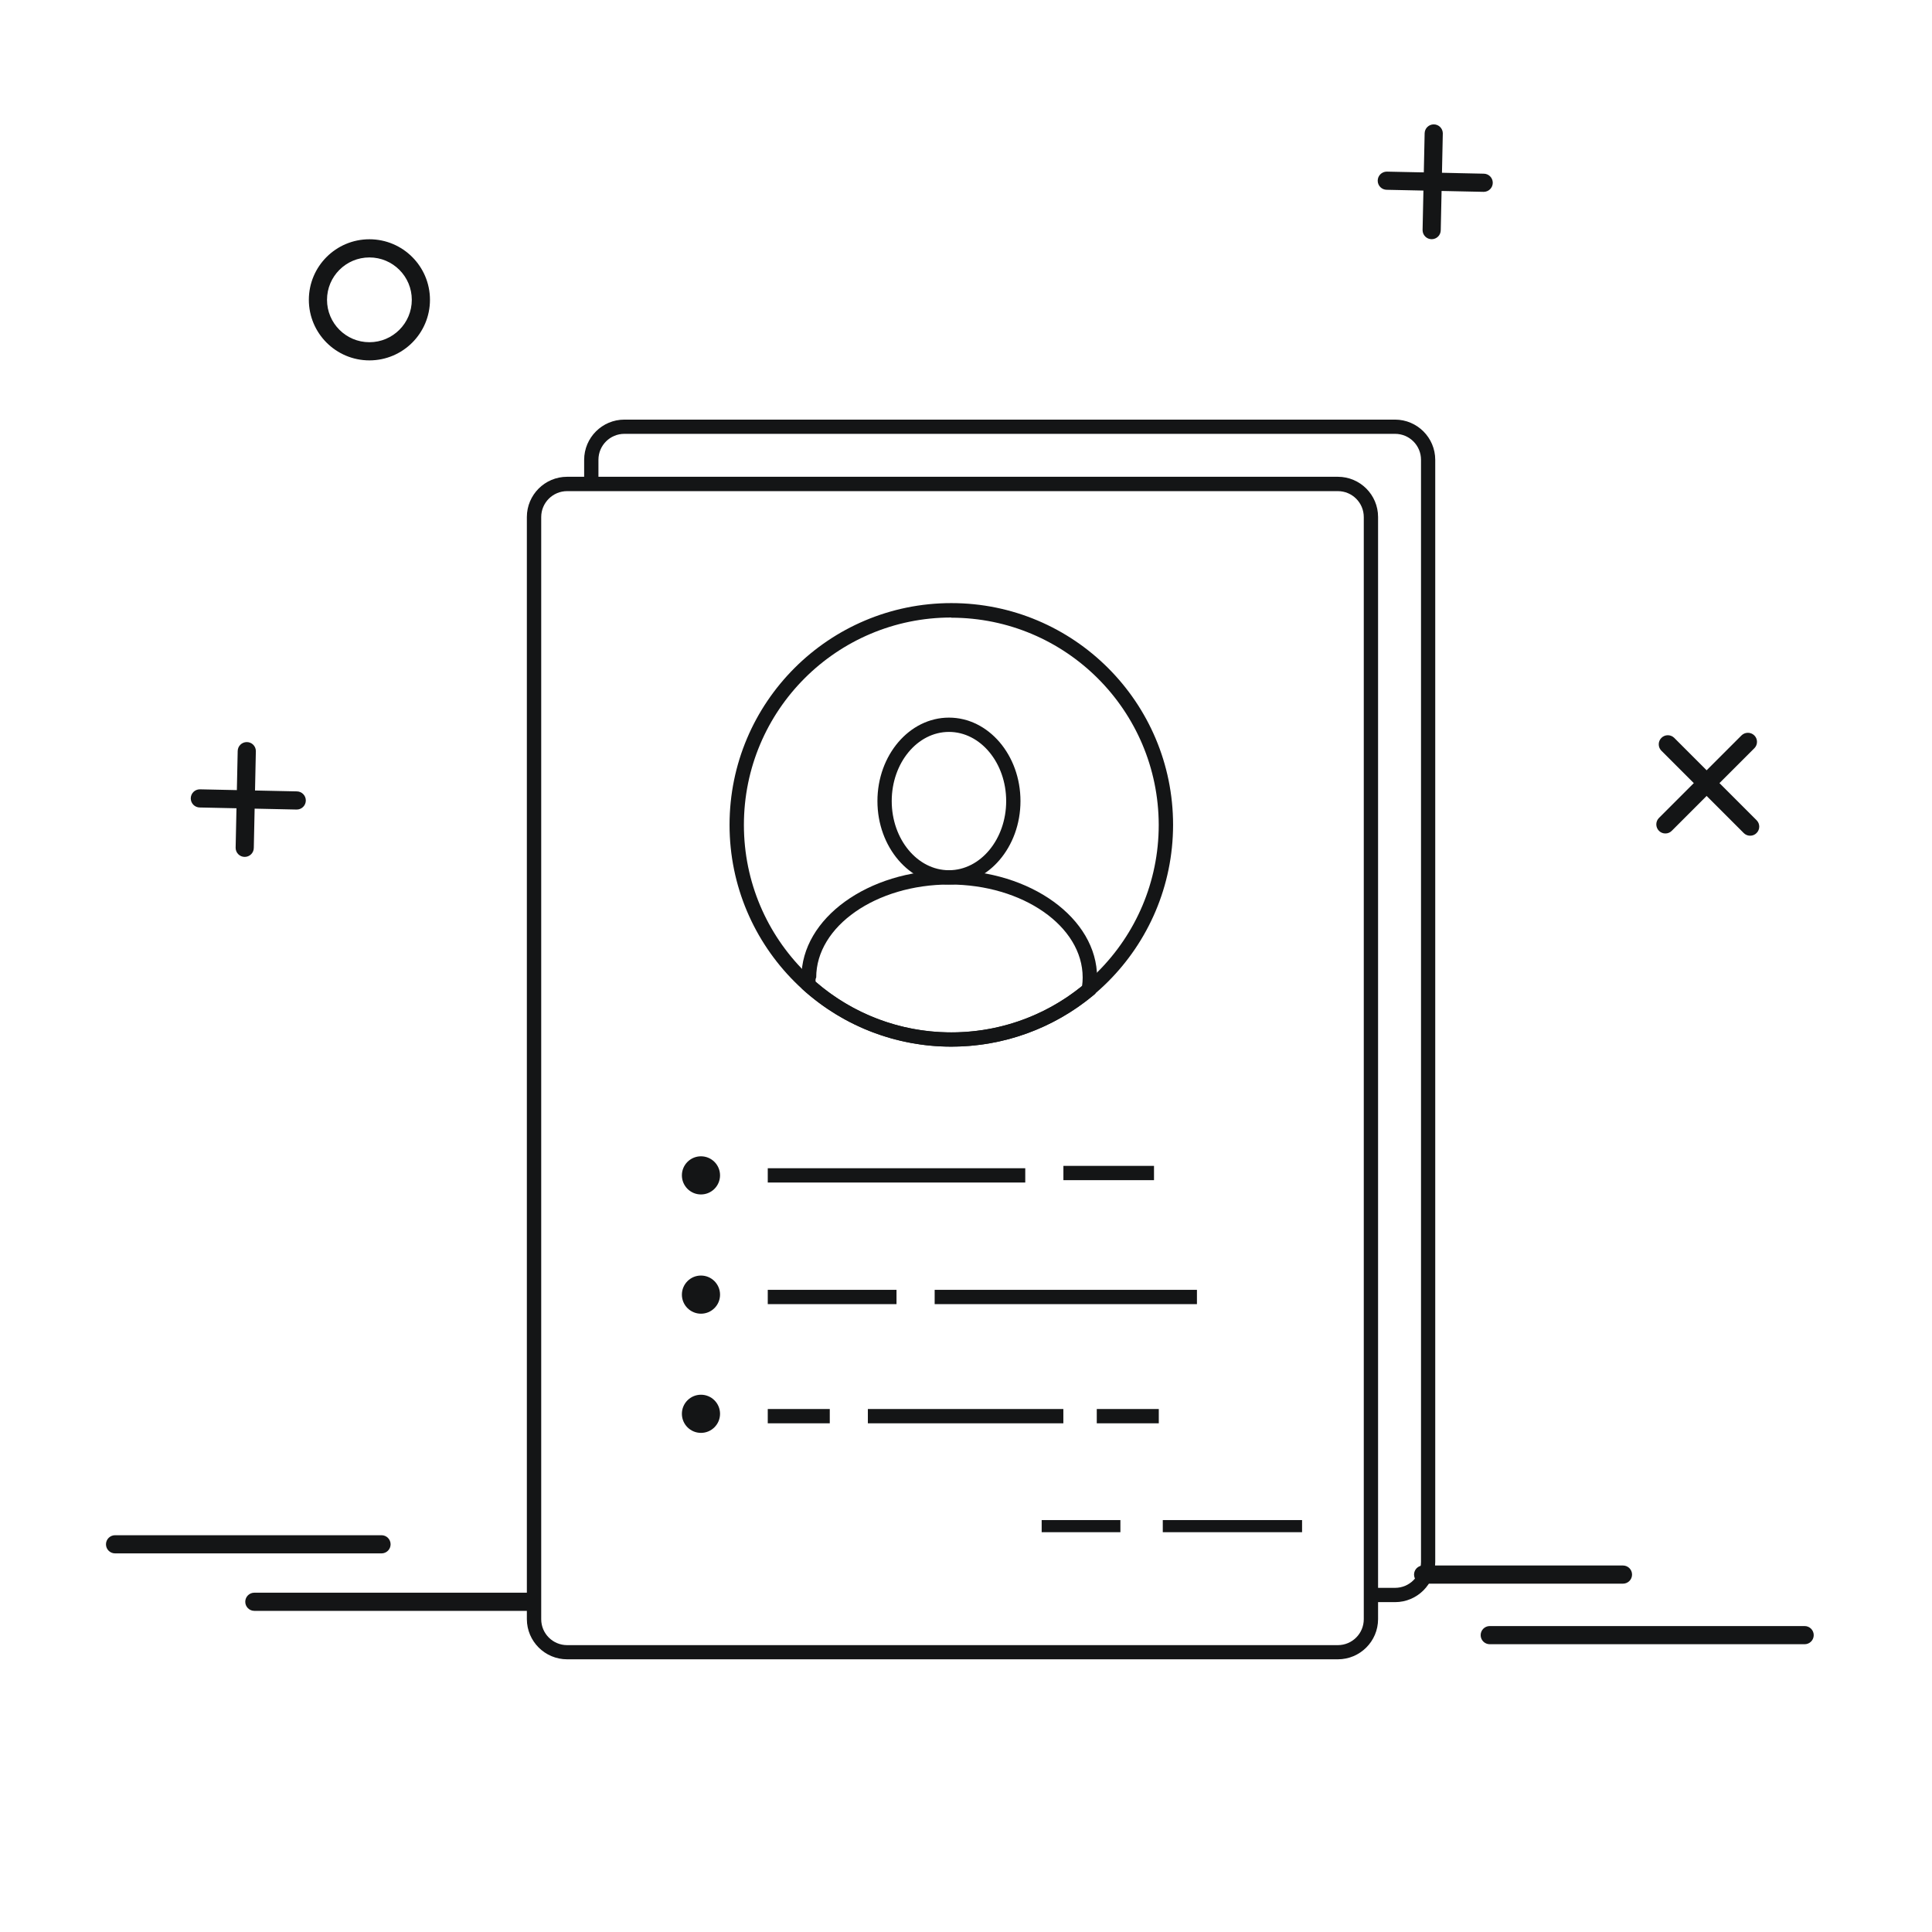
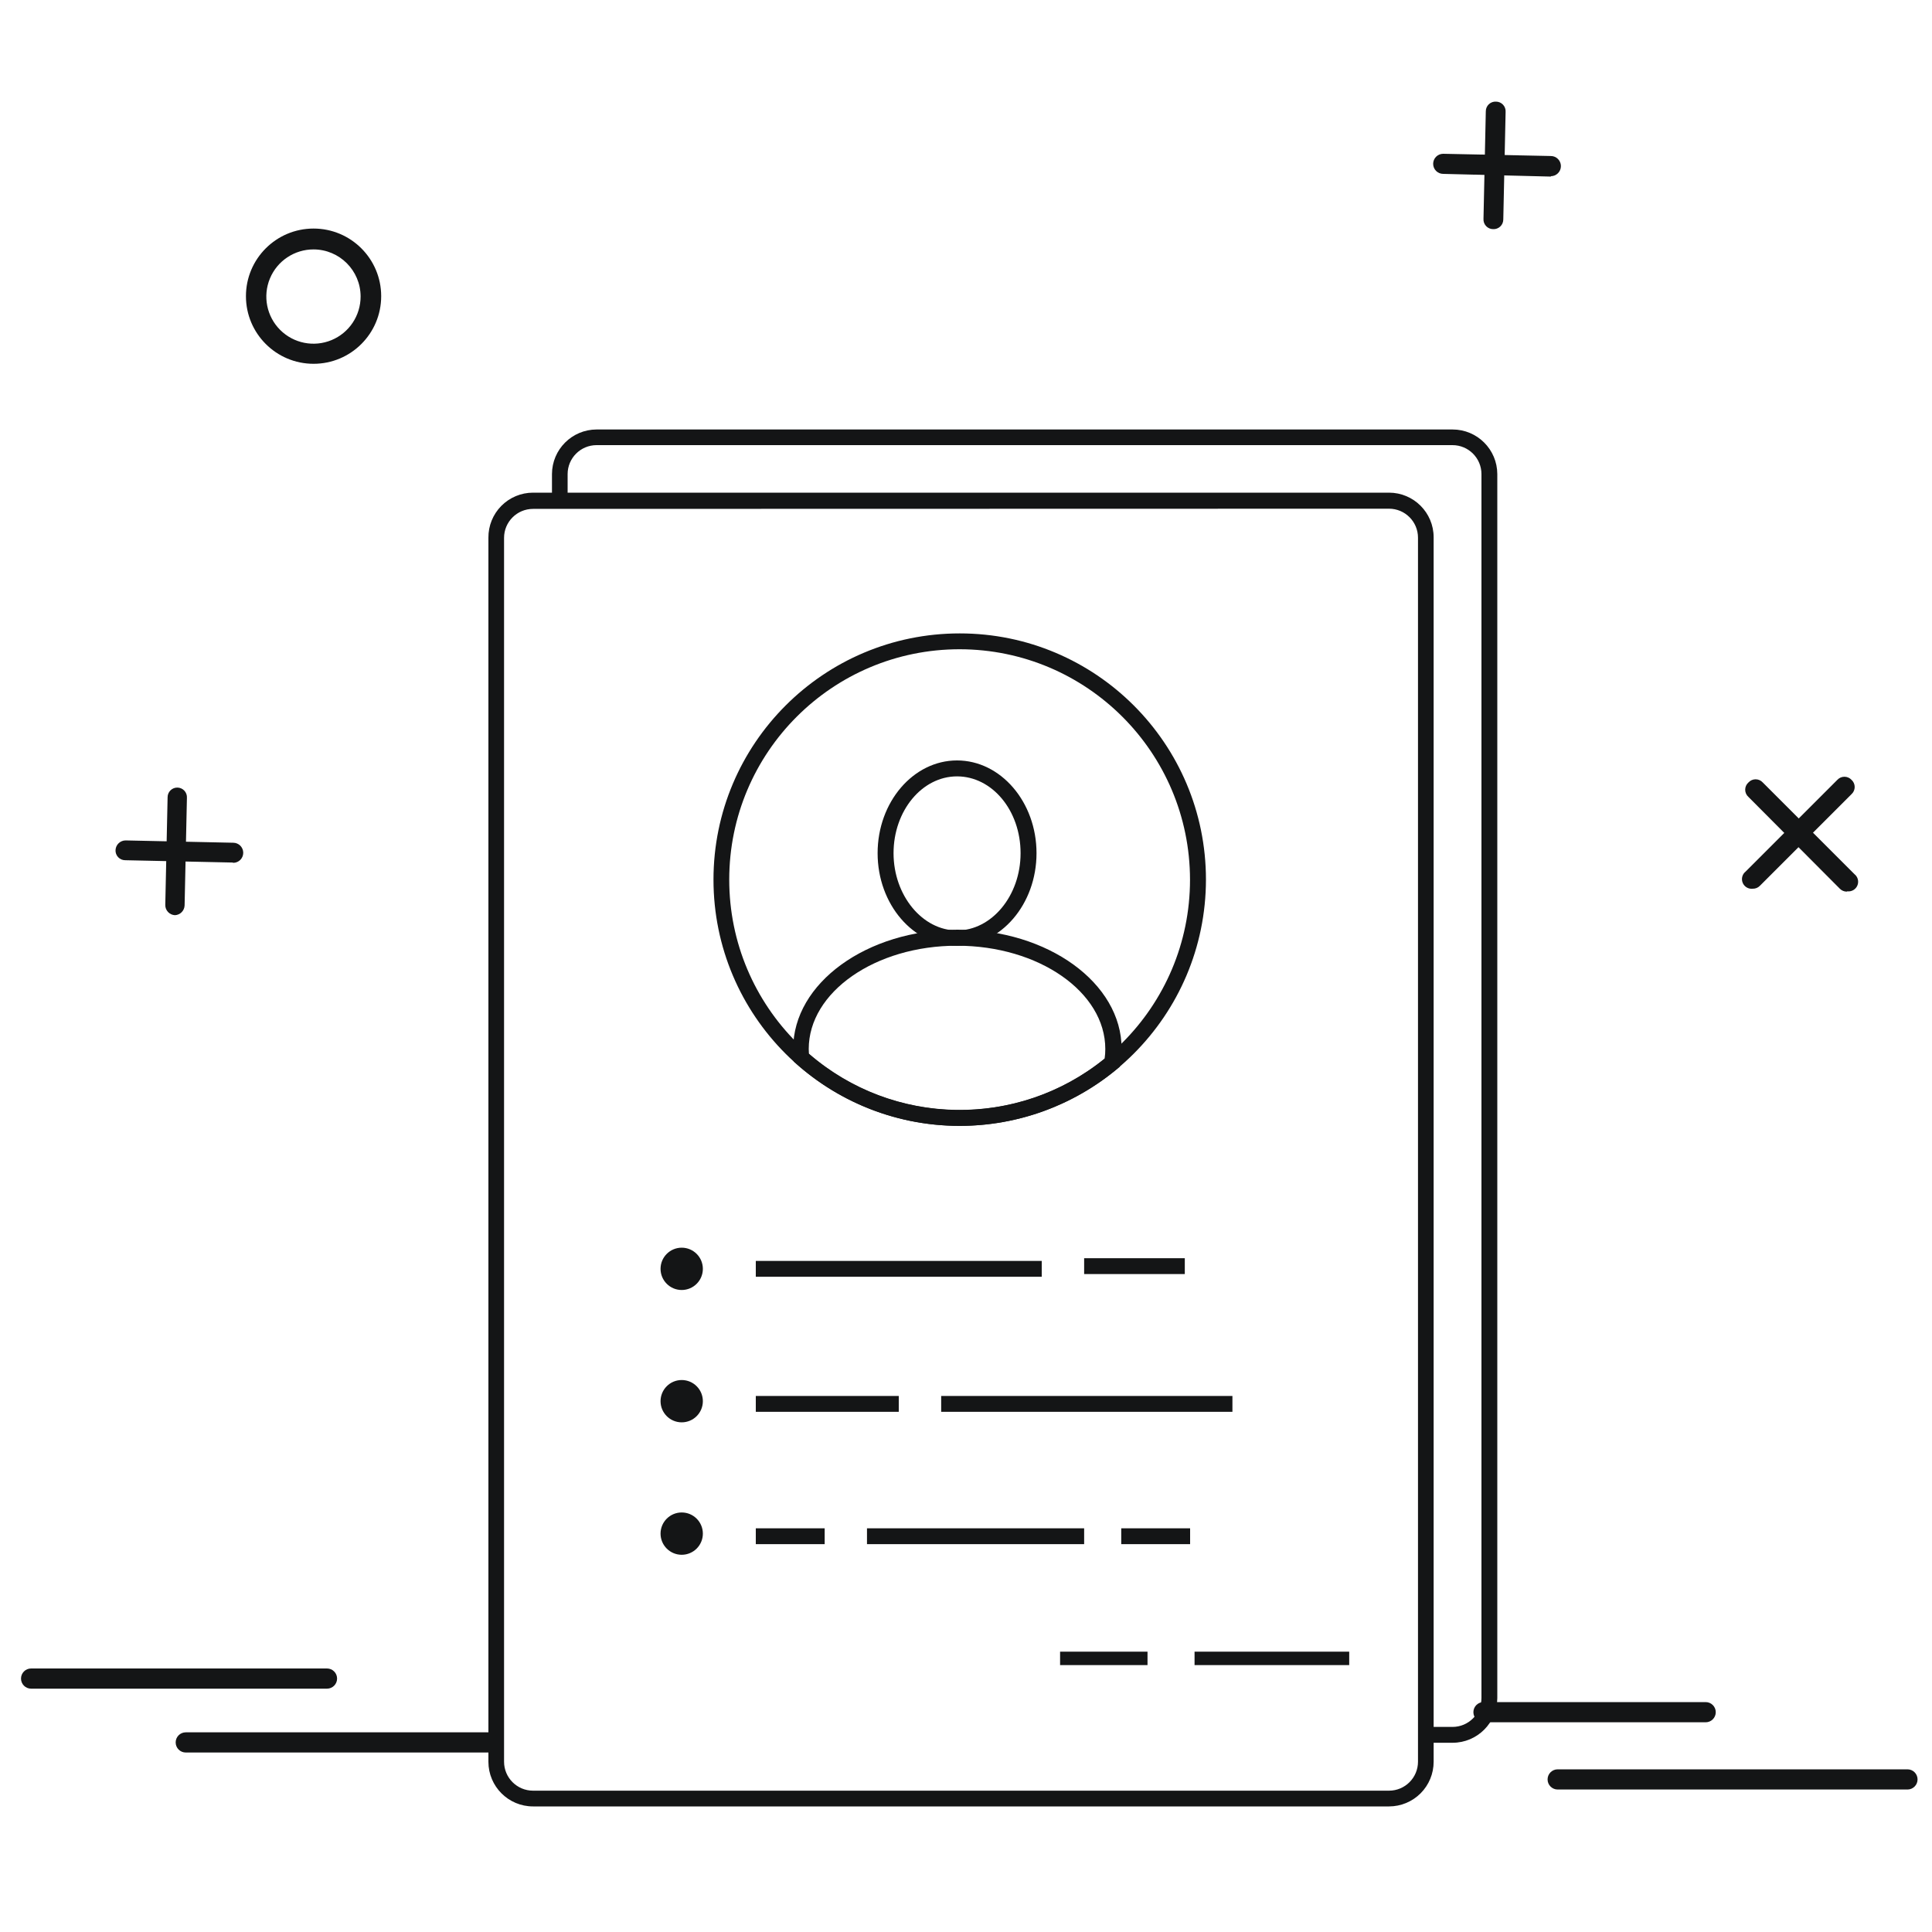
- <svg xmlns="http://www.w3.org/2000/svg" id="Layer_2" data-name="Layer 2" viewBox="0 0 319.02 319.03">
+ <svg xmlns="http://www.w3.org/2000/svg" id="Layer_2" data-name="Layer 2" viewBox="0 0 200 200">
  <defs>
    <style>.cls-1{fill:#141516;}</style>
  </defs>
-   <path class="cls-1" d="M220.92,274H93.65A6.65,6.65,0,0,1,87,267.37v-182a6.65,6.65,0,0,1,6.64-6.64H220.92a6.64,6.64,0,0,1,6.64,6.64v182A6.64,6.64,0,0,1,220.92,274ZM93.65,81.1a4.28,4.28,0,0,0-4.28,4.28v182a4.28,4.28,0,0,0,4.28,4.28H220.92a4.28,4.28,0,0,0,4.28-4.28v-182a4.28,4.28,0,0,0-4.28-4.28Z" />
-   <path class="cls-1" d="M230.37,264.56h-4.81V262.2h4.81a4.28,4.28,0,0,0,4.28-4.28v-182a4.28,4.28,0,0,0-4.28-4.28H103.1a4.28,4.28,0,0,0-4.28,4.28v4.53H96.46V75.93a6.65,6.65,0,0,1,6.64-6.64H230.37A6.65,6.65,0,0,1,237,75.93v182A6.64,6.64,0,0,1,230.37,264.56Z" />
-   <path class="cls-1" d="M157.09,172.83a36.62,36.62,0,1,1,36.62-36.61A36.65,36.65,0,0,1,157.09,172.83Zm0-70.86a34.25,34.25,0,1,0,34.25,34.25A34.28,34.28,0,0,0,157.09,102Z" />
-   <path class="cls-1" d="M156.7,146.06c-6.52,0-11.81-6.18-11.81-13.78s5.29-13.78,11.81-13.78,11.81,6.18,11.81,13.78S163.21,146.06,156.7,146.06Zm0-25.2c-5.21,0-9.45,5.12-9.45,11.42s4.24,11.42,9.45,11.42,9.45-5.12,9.45-11.42S161.91,120.86,156.7,120.86Z" />
-   <path class="cls-1" d="M157.09,172.83a36.57,36.57,0,0,1-24.33-9.26l-.34-.31,0-.45c-.05-.51-.08-1-.08-1.4,0-9.77,11-17.71,24.41-17.71s24.41,7.94,24.41,17.71a13.43,13.43,0,0,1-.2,2.25l-.08.43-.33.28A36.65,36.65,0,0,1,157.09,172.83Zm-22.41-10.72a34.21,34.21,0,0,0,44,.72,9.78,9.78,0,0,0,.1-1.42c0-8.46-9.89-15.35-22-15.35s-22,6.89-22,15.35C134.65,161.63,134.66,161.86,134.68,162.11Z" />
-   <circle class="cls-1" cx="115.75" cy="194.09" r="3.15" />
-   <circle class="cls-1" cx="115.75" cy="213.78" r="3.15" />
-   <circle class="cls-1" cx="115.75" cy="233.46" r="3.15" />
-   <rect class="cls-1" x="126.78" y="192.91" width="42.52" height="2.36" />
-   <rect class="cls-1" x="126.78" y="212.99" width="21.26" height="2.36" />
-   <rect class="cls-1" x="175.6" y="192.52" width="14.96" height="2.36" />
-   <rect class="cls-1" x="154.34" y="212.99" width="43.31" height="2.36" />
-   <rect class="cls-1" x="126.78" y="232.67" width="10.24" height="2.36" />
-   <rect class="cls-1" x="181.11" y="232.67" width="10.24" height="2.36" />
-   <rect class="cls-1" x="143.31" y="232.67" width="32.28" height="2.36" />
-   <path class="cls-1" d="M61,59.51a10,10,0,1,1,10-10A10,10,0,0,1,61,59.51Zm0-17a7,7,0,1,0,7,7A7,7,0,0,0,61,42.51Z" />
-   <path class="cls-1" d="M275,137.63a1.47,1.47,0,0,1-1.06-.44,1.51,1.51,0,0,1,0-2.12l13.63-13.63a1.51,1.51,0,0,1,2.12,0,1.49,1.49,0,0,1,0,2.12l-13.63,13.63A1.45,1.45,0,0,1,275,137.63Z" />
-   <path class="cls-1" d="M289,138a1.47,1.47,0,0,1-1.06-.44l-13.63-13.63a1.5,1.5,0,0,1,2.12-2.12l13.63,13.63a1.49,1.49,0,0,1,0,2.12A1.45,1.45,0,0,1,289,138Z" />
-   <path class="cls-1" d="M236.41,39.5h0A1.5,1.5,0,0,1,234.91,38l.34-16a1.5,1.5,0,0,1,1.5-1.46h0A1.49,1.49,0,0,1,238.25,22l-.34,16A1.5,1.5,0,0,1,236.41,39.5Z" />
-   <path class="cls-1" d="M245,31.68h0l-16-.34a1.5,1.5,0,0,1,0-3h0l16,.34a1.5,1.5,0,0,1,0,3Z" />
-   <path class="cls-1" d="M40.41,141.5h0A1.5,1.5,0,0,1,38.91,140l.34-16a1.5,1.5,0,0,1,1.5-1.46h0A1.49,1.49,0,0,1,42.25,124l-.34,16A1.5,1.5,0,0,1,40.41,141.5Z" />
-   <path class="cls-1" d="M49,133.68h0l-16-.34a1.5,1.5,0,0,1,0-3h0l16,.34a1.5,1.5,0,0,1,0,3Z" />
-   <path class="cls-1" d="M87,266H42a1.5,1.5,0,1,1,0-3H87a1.5,1.5,0,0,1,0,3Z" />
-   <path class="cls-1" d="M63,256.51H19a1.5,1.5,0,1,1,0-3H63a1.5,1.5,0,1,1,0,3Z" />
-   <path class="cls-1" d="M268,261.51H235a1.5,1.5,0,0,1,0-3h33a1.5,1.5,0,0,1,0,3Z" />
-   <path class="cls-1" d="M298,271.51H246a1.5,1.5,0,0,1,0-3h52a1.5,1.5,0,0,1,0,3Z" />
-   <rect class="cls-1" x="172.01" y="251.01" width="13" height="2" />
-   <rect class="cls-1" x="192.01" y="251.01" width="23" height="2" />
+   <path class="cls-1" d="M143.79,187H55.18a4.62,4.62,0,0,1-4.62-4.62V55.66A4.62,4.62,0,0,1,55.18,51h88.61a4.62,4.62,0,0,1,4.62,4.62V182.37A4.62,4.62,0,0,1,143.79,187ZM55.18,52.68a3,3,0,0,0-3,3V182.37a3,3,0,0,0,3,3h88.61a3,3,0,0,0,3-3V55.66a3,3,0,0,0-3-3Z" />
+   <path class="cls-1" d="M150.37,180.41H147v-1.64h3.36a3,3,0,0,0,3-3V49.08a3,3,0,0,0-3-3H61.76a3,3,0,0,0-3,3v3.16H57.14V49.08a4.63,4.63,0,0,1,4.62-4.62h88.61A4.63,4.63,0,0,1,155,49.08V175.79A4.63,4.63,0,0,1,150.37,180.41Z" />
+   <path class="cls-1" d="M99.35,116.55a25.49,25.49,0,1,1,25.49-25.49A25.52,25.52,0,0,1,99.35,116.55Zm0-49.34a23.85,23.85,0,1,0,23.84,23.85A23.88,23.88,0,0,0,99.35,67.21Z" />
+   <path class="cls-1" d="M99.07,97.91c-4.53,0-8.22-4.3-8.22-9.59s3.69-9.6,8.22-9.6,8.23,4.31,8.23,9.6S103.61,97.91,99.07,97.91Zm0-17.54c-3.62,0-6.57,3.56-6.57,7.95s3,8,6.57,8,6.58-3.57,6.58-8S102.7,80.37,99.07,80.37Z" />
+   <path class="cls-1" d="M99.35,116.55a25.45,25.45,0,0,1-16.94-6.45l-.24-.21,0-.32a8.82,8.82,0,0,1-.06-1c0-6.8,7.62-12.33,17-12.33s17,5.53,17,12.33a9.63,9.63,0,0,1-.14,1.57l-.05.29-.24.2A25.5,25.5,0,0,1,99.35,116.55Zm-15.61-7.47a23.84,23.84,0,0,0,30.61.51,6.78,6.78,0,0,0,.07-1c0-5.89-6.88-10.69-15.35-10.69s-15.35,4.8-15.35,10.69C83.72,108.75,83.73,108.91,83.74,109.08Z" />
+   <circle class="cls-1" cx="70.57" cy="131.35" r="2.19" />
+   <circle class="cls-1" cx="70.57" cy="145.05" r="2.19" />
+   <circle class="cls-1" cx="70.57" cy="158.76" r="2.19" />
+   <rect class="cls-1" x="78.24" y="130.53" width="29.6" height="1.64" />
+   <rect class="cls-1" x="78.24" y="144.51" width="14.8" height="1.64" />
+   <rect class="cls-1" x="112.23" y="130.25" width="10.42" height="1.64" />
+   <rect class="cls-1" x="97.43" y="144.51" width="30.15" height="1.64" />
+   <rect class="cls-1" x="78.24" y="158.21" width="7.13" height="1.64" />
+   <rect class="cls-1" x="116.07" y="158.21" width="7.13" height="1.64" />
+   <rect class="cls-1" x="89.75" y="158.21" width="22.48" height="1.64" />
+   <path class="cls-1" d="M32.46,37.66a7,7,0,1,1,7-7A7,7,0,0,1,32.46,37.66Zm0-11.84a4.88,4.88,0,1,0,4.87,4.87A4.88,4.88,0,0,0,32.46,25.82Z" />
+   <path class="cls-1" d="M181.44,92a1,1,0,0,1-.73-1.78l9.49-9.49a1,1,0,0,1,1.47,0,1,1,0,0,1,0,1.48l-9.49,9.49A1,1,0,0,1,181.44,92Z" />
+   <path class="cls-1" d="M191.19,92.3a1,1,0,0,1-.74-.31L181,82.5A1,1,0,0,1,181,81a1,1,0,0,1,1.48,0l9.49,9.49a1,1,0,0,1-.74,1.78Z" />
+   <path class="cls-1" d="M154.57,23.72h0a1,1,0,0,1-1-1.06l.24-11.14a1,1,0,0,1,1.05-1h0a1,1,0,0,1,1,1.07l-.24,11.13A1,1,0,0,1,154.57,23.72Z" />
+   <path class="cls-1" d="M160.56,18.28h0L149.4,18a1,1,0,0,1,0-2.08h0l11.14.23a1,1,0,0,1,0,2.09Z" />
+   <path class="cls-1" d="M18.11,94.74h0a1.05,1.05,0,0,1-1-1.07l.24-11.14a1,1,0,0,1,1-1h0a1,1,0,0,1,1,1.07l-.24,11.13A1.05,1.05,0,0,1,18.11,94.74Z" />
+   <path class="cls-1" d="M24.1,89.29h0l-11.14-.24a1,1,0,0,1-1-1.06A1.05,1.05,0,0,1,13,87h0l11.14.24a1,1,0,0,1,0,2.08Z" />
+   <path class="cls-1" d="M50.56,181.42H19.23a1,1,0,0,1,0-2.09H50.56a1,1,0,0,1,0,2.09Z" />
+   <path class="cls-1" d="M33.85,174.81H3.22a1,1,0,1,1,0-2.09H33.85a1,1,0,1,1,0,2.09Z" />
+   <path class="cls-1" d="M176.57,178.29h-23a1,1,0,1,1,0-2.09h23a1,1,0,0,1,0,2.09Z" />
+   <path class="cls-1" d="M197.46,185.25H161.25a1,1,0,0,1,0-2.09h36.21a1,1,0,0,1,0,2.09Z" />
+   <rect class="cls-1" x="109.74" y="170.98" width="9.05" height="1.39" />
+   <rect class="cls-1" x="123.66" y="170.98" width="16.01" height="1.39" />
</svg>
